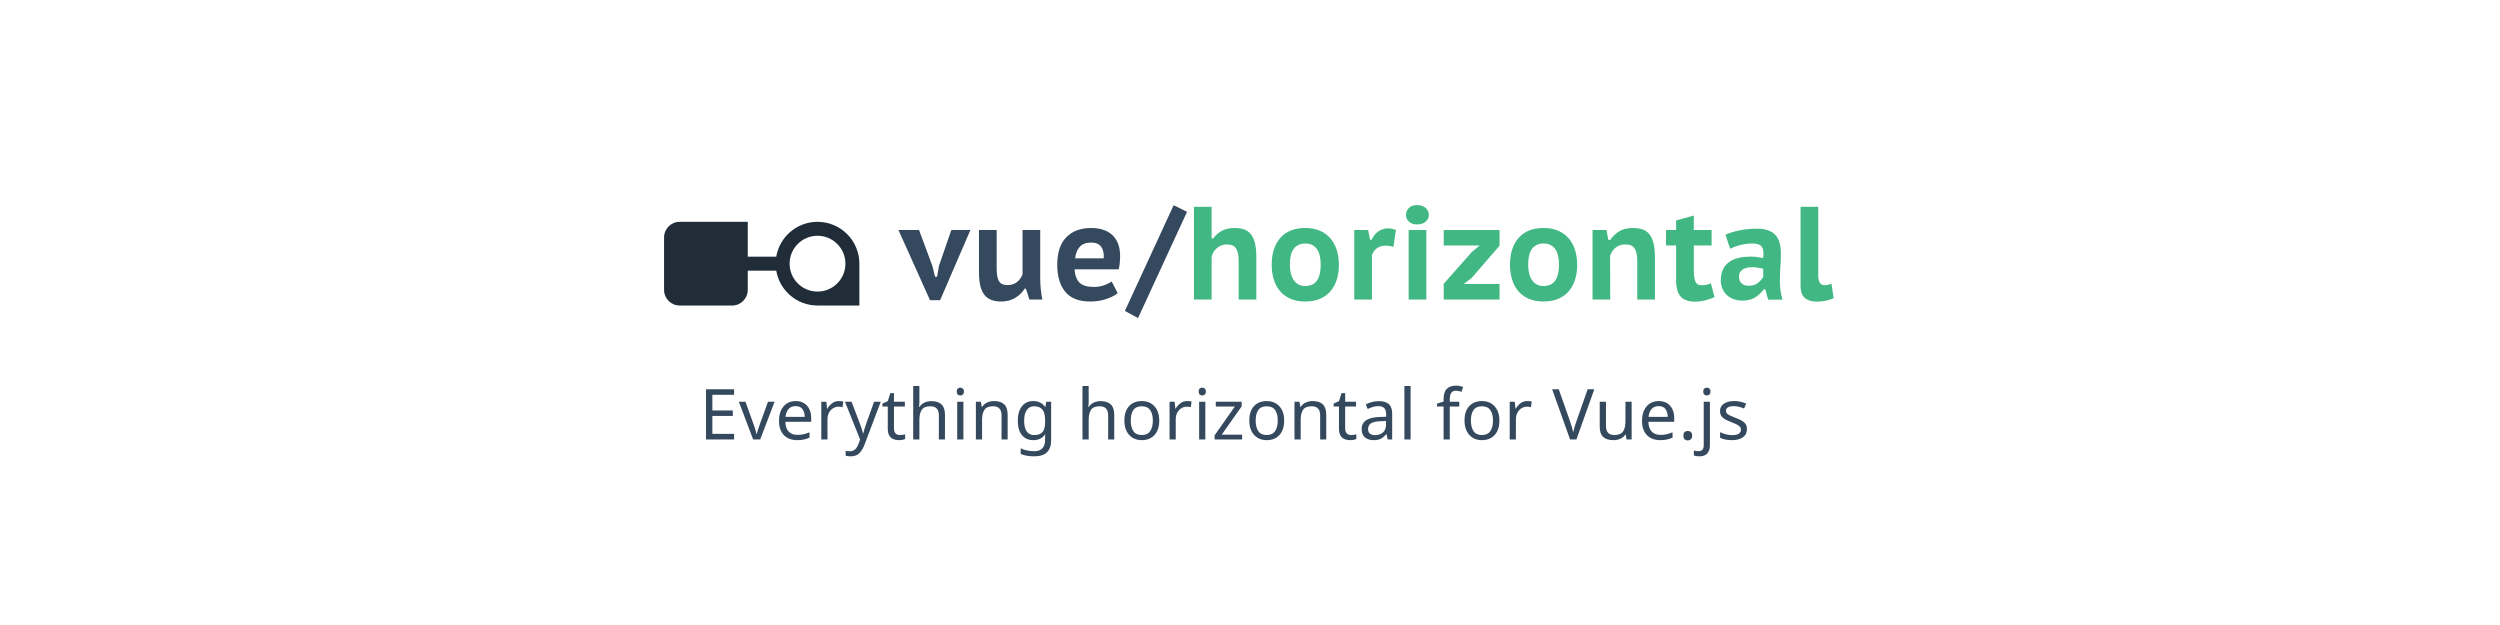
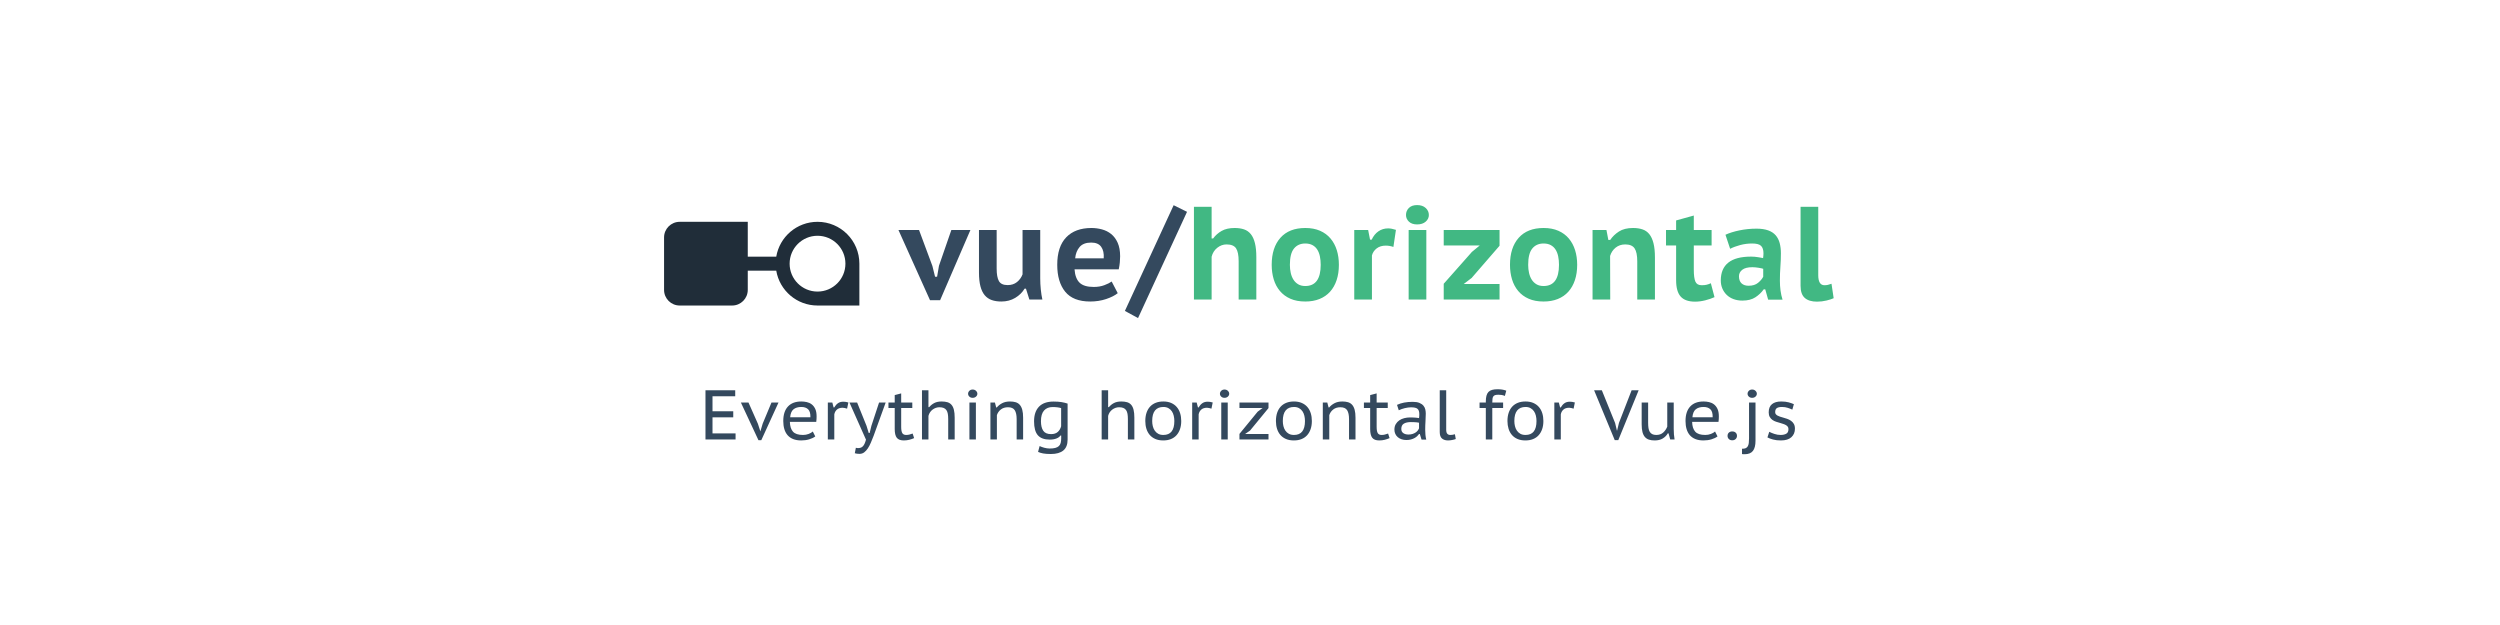
- <svg xmlns="http://www.w3.org/2000/svg" width="1280px" height="320px" viewBox="0 0 1280 320" version="1.1">
-   <g id="preview" stroke="none" stroke-width="1" fill="none" fill-rule="evenodd">
-     <rect fill="#FFFFFF" x="0" y="0" width="1280" height="320" />
-     <g id="Group" transform="translate(340, 85)">
-       <g fill-rule="nonzero" id="logo">
-         <g>
-           <g id="Logo" fill="#202D39">
-             <path d="M42.857,28.571 L42.857,46.429 L57.439,46.429 C59.139,36.294 67.953,28.571 78.571,28.571 C90.406,28.571 100,38.165 100,50 L100,71.429 L78.571,71.429 C67.954,71.429 59.14,63.707 57.439,53.573 L42.857,53.571 L42.857,63.429 C42.857,67.847 39.275,71.429 34.857,71.429 L8,71.429 C3.582,71.429 5.41083001e-16,67.847 0,63.429 L0,36.571 C-5.41083001e-16,32.153 3.582,28.571 8,28.571 L42.857,28.571 L42.857,28.571 Z M78.571,35.714 C70.682,35.714 64.286,42.11 64.286,50 C64.286,57.89 70.682,64.286 78.571,64.286 C86.461,64.286 92.857,57.89 92.857,50 C92.857,42.11 86.461,35.714 78.571,35.714 Z" id="Line" />
-           </g>
-           <g id="vue/horizontal" transform="translate(120, 20)">
-             <path d="M21.339,48.699 L36.858,12.751 L27.094,12.751 L20.757,31.064 L19.787,36.694 L18.752,36.694 L17.394,31.2 L10.54,12.751 L-5.32907052e-14,12.751 L16.166,48.699 L21.339,48.699 Z M52.681,49.377 C55.353,49.377 57.724,48.756 59.794,47.512 C61.863,46.269 63.458,44.697 64.579,42.798 L64.579,42.798 L65.29,42.798 L67.036,48.36 L73.696,48.36 C73.351,46.823 73.082,45.104 72.888,43.205 C72.694,41.306 72.597,39.407 72.597,37.508 L72.597,37.508 L72.597,12.751 L63.544,12.751 L63.544,35.473 C62.941,37.056 61.992,38.367 60.699,39.407 C59.406,40.447 57.811,40.967 55.914,40.967 C53.715,40.967 52.228,40.289 51.452,38.932 C50.676,37.576 50.288,35.428 50.288,32.489 L50.288,32.489 L50.288,12.751 L41.235,12.751 L41.235,34.523 C41.235,37.327 41.483,39.678 41.979,41.577 C42.475,43.477 43.207,45.003 44.177,46.156 C45.147,47.309 46.344,48.134 47.766,48.631 C49.189,49.129 50.827,49.377 52.681,49.377 Z M98.184,49.377 C101.072,49.377 103.777,48.959 106.299,48.123 C108.821,47.286 110.815,46.28 112.28,45.104 L112.28,45.104 L109.176,39.136 C108.314,39.769 107.075,40.39 105.458,41.001 C103.842,41.611 102.02,41.917 99.994,41.917 C96.632,41.917 94.207,41.182 92.72,39.712 C91.232,38.243 90.381,35.97 90.165,32.896 L90.165,32.896 L112.798,32.896 C113.056,31.675 113.239,30.499 113.347,29.369 C113.455,28.238 113.509,27.198 113.509,26.249 C113.509,23.49 113.088,21.173 112.248,19.297 C111.407,17.42 110.297,15.928 108.918,14.82 C107.538,13.712 105.965,12.921 104.197,12.446 C102.43,11.971 100.641,11.734 98.83,11.734 C93.269,11.734 88.958,13.328 85.898,16.516 C82.837,19.703 81.307,24.395 81.307,30.59 C81.307,36.423 82.664,41.012 85.38,44.358 C88.096,47.704 92.364,49.377 98.184,49.377 Z M105.103,27.266 L90.489,27.266 C90.704,24.915 91.459,22.982 92.752,21.467 C94.045,19.952 96.028,19.195 98.701,19.195 C101.072,19.195 102.775,19.918 103.809,21.365 C104.844,22.812 105.275,24.779 105.103,27.266 L105.103,27.266 Z M122.671,57.856 L147.76,3.459 L140.906,0.068 L115.946,54.193 L122.671,57.856 Z" id="vue/" fill="#34495E" />
-             <path d="M160.35,48.36 L160.35,26.452 C160.824,24.553 161.783,23.027 163.227,21.874 C164.672,20.721 166.256,20.144 167.98,20.144 C170.351,20.144 171.978,20.811 172.862,22.145 C173.746,23.479 174.188,25.683 174.188,28.758 L174.188,28.758 L174.188,48.36 L183.241,48.36 L183.241,26.656 C183.241,23.807 183.004,21.422 182.529,19.5 C182.055,17.578 181.355,16.041 180.428,14.888 C179.501,13.735 178.348,12.921 176.968,12.446 C175.589,11.971 173.972,11.734 172.119,11.734 C169.446,11.734 167.236,12.231 165.491,13.226 C163.745,14.221 162.29,15.51 161.126,17.092 L161.126,17.092 L160.35,17.092 L160.35,0.882 L151.297,0.882 L151.297,48.36 L160.35,48.36 Z M208.31,49.377 C211.026,49.377 213.451,48.948 215.585,48.089 C217.719,47.23 219.518,45.986 220.984,44.358 C222.45,42.73 223.571,40.752 224.347,38.423 C225.122,36.095 225.51,33.483 225.51,30.59 C225.51,27.877 225.155,25.378 224.444,23.095 C223.732,20.811 222.665,18.822 221.243,17.126 C219.82,15.43 218.031,14.108 215.876,13.158 C213.72,12.209 211.198,11.734 208.31,11.734 C202.792,11.734 198.546,13.407 195.571,16.753 C192.597,20.099 191.11,24.711 191.11,30.59 C191.11,33.257 191.455,35.733 192.144,38.017 C192.834,40.3 193.89,42.29 195.313,43.985 C196.735,45.681 198.524,47.003 200.68,47.953 C202.835,48.903 205.379,49.377 208.31,49.377 Z M208.31,41.442 C206.887,41.442 205.68,41.148 204.689,40.56 C203.697,39.972 202.889,39.192 202.264,38.22 C201.639,37.248 201.176,36.106 200.874,34.795 C200.572,33.483 200.421,32.082 200.421,30.59 C200.421,26.746 201.122,23.965 202.523,22.247 C203.924,20.529 205.853,19.67 208.31,19.67 C209.733,19.67 210.95,19.941 211.964,20.483 C212.977,21.026 213.796,21.783 214.421,22.756 C215.046,23.728 215.498,24.881 215.779,26.215 C216.059,27.549 216.199,29.007 216.199,30.59 C216.199,37.824 213.569,41.442 208.31,41.442 Z M242.432,48.36 L242.432,25.774 C242.82,24.327 243.629,23.129 244.857,22.179 C246.086,21.23 247.648,20.755 249.545,20.755 C250.839,20.755 252.132,20.981 253.425,21.433 L253.425,21.433 L254.718,12.683 C253.21,12.186 251.873,11.937 250.709,11.937 C248.856,11.937 247.207,12.435 245.762,13.43 C244.318,14.424 243.165,15.849 242.303,17.703 L242.303,17.703 L241.462,17.703 L240.492,12.751 L233.379,12.751 L233.379,48.36 L242.432,48.36 Z M265.562,9.903 C267.416,9.903 268.881,9.428 269.959,8.478 C271.037,7.529 271.576,6.398 271.576,5.087 C271.576,3.685 271.037,2.487 269.959,1.492 C268.881,0.497 267.416,-1.33226763e-13 265.562,-1.33226763e-13 C263.751,-1.33226763e-13 262.35,0.486 261.359,1.458 C260.367,2.43 259.872,3.64 259.872,5.087 C259.872,6.398 260.367,7.529 261.359,8.478 C262.35,9.428 263.751,9.903 265.562,9.903 Z M270.282,48.36 L270.282,12.751 L261.229,12.751 L261.229,48.36 L270.282,48.36 Z M307.767,48.36 L307.767,40.424 L289.403,40.424 L293.67,37.169 L293.606,37.169 L307.767,20.823 L307.767,12.751 L279.186,12.751 L279.186,20.687 L297.615,20.687 L293.412,24.146 L293.476,24.146 L279.186,40.289 L279.186,48.36 L307.767,48.36 Z M330.315,49.377 C333.03,49.377 335.455,48.948 337.589,48.089 C339.723,47.23 341.523,45.986 342.989,44.358 C344.454,42.73 345.575,40.752 346.351,38.423 C347.127,36.095 347.515,33.483 347.515,30.59 C347.515,27.877 347.159,25.378 346.448,23.095 C345.737,20.811 344.67,18.822 343.247,17.126 C341.825,15.43 340.036,14.108 337.88,13.158 C335.725,12.209 333.203,11.734 330.315,11.734 C324.797,11.734 320.55,13.407 317.576,16.753 C314.601,20.099 313.114,24.711 313.114,30.59 C313.114,33.257 313.459,35.733 314.149,38.017 C314.839,40.3 315.895,42.29 317.317,43.985 C318.74,45.681 320.529,47.003 322.684,47.953 C324.84,48.903 327.383,49.377 330.315,49.377 Z M330.315,41.442 C328.892,41.442 327.685,41.148 326.693,40.56 C325.702,39.972 324.894,39.192 324.269,38.22 C323.644,37.248 323.18,36.106 322.878,34.795 C322.577,33.483 322.426,32.082 322.426,30.59 C322.426,26.746 323.126,23.965 324.527,22.247 C325.928,20.529 327.857,19.67 330.315,19.67 C331.737,19.67 332.955,19.941 333.968,20.483 C334.981,21.026 335.8,21.783 336.425,22.756 C337.05,23.728 337.503,24.881 337.783,26.215 C338.063,27.549 338.204,29.007 338.204,30.59 C338.204,37.824 335.574,41.442 330.315,41.442 Z M364.437,48.36 C364.437,44.652 364.426,40.933 364.405,37.203 C364.383,33.472 364.372,29.753 364.372,26.045 C364.89,24.327 365.827,22.914 367.185,21.806 C368.543,20.698 370.192,20.144 372.132,20.144 C374.417,20.144 376.012,20.823 376.917,22.179 C377.822,23.536 378.275,25.751 378.275,28.826 L378.275,28.826 L378.275,48.36 L387.328,48.36 L387.328,26.859 C387.328,23.92 387.08,21.478 386.584,19.534 C386.088,17.59 385.377,16.041 384.45,14.888 C383.523,13.735 382.359,12.921 380.958,12.446 C379.557,11.971 377.952,11.734 376.141,11.734 C373.166,11.734 370.752,12.333 368.899,13.531 C367.045,14.73 365.558,16.165 364.437,17.838 L364.437,17.838 L363.467,17.838 L362.497,12.751 L355.384,12.751 L355.384,48.36 L364.437,48.36 Z M407.871,49.445 C409.552,49.445 411.287,49.219 413.076,48.767 C414.865,48.315 416.449,47.772 417.829,47.139 L417.829,47.139 L415.954,40.017 C415.178,40.379 414.445,40.639 413.755,40.797 C413.065,40.956 412.225,41.035 411.233,41.035 C409.638,41.035 408.571,40.413 408.032,39.17 C407.493,37.926 407.224,35.88 407.224,33.031 L407.224,33.031 L407.224,20.687 L416.342,20.687 L416.342,12.751 L407.224,12.751 L407.224,5.358 L398.171,7.868 L398.171,12.751 L392.998,12.751 L392.998,20.687 L398.171,20.687 L398.171,38.457 C398.171,42.301 398.947,45.093 400.499,46.834 C402.051,48.575 404.508,49.445 407.871,49.445 Z M432.099,48.903 C434.815,48.903 437.035,48.337 438.76,47.207 C440.484,46.077 441.907,44.72 443.028,43.137 L443.028,43.137 L443.804,43.137 L445.291,48.428 L452.662,48.428 C452.188,46.936 451.843,45.376 451.628,43.748 C451.412,42.12 451.304,40.447 451.304,38.729 C451.304,36.197 451.391,33.8 451.563,31.539 C451.736,29.278 451.822,26.995 451.822,24.689 C451.822,22.79 451.617,21.06 451.207,19.5 C450.798,17.94 450.119,16.606 449.171,15.498 C448.222,14.39 446.94,13.543 445.323,12.955 C443.707,12.367 441.713,12.073 439.342,12.073 C436.324,12.073 433.404,12.367 430.58,12.955 C427.756,13.543 425.375,14.289 423.435,15.193 L423.435,15.193 L425.827,22.383 C427.336,21.614 429.071,20.97 431.033,20.45 C432.994,19.93 435.009,19.67 437.079,19.67 C439.32,19.67 440.851,20.077 441.67,20.89 C442.489,21.704 442.898,22.97 442.898,24.689 C442.898,25.367 442.834,26.181 442.704,27.13 C442.23,27.04 441.389,26.893 440.182,26.69 C438.975,26.486 437.768,26.384 436.561,26.384 C431.345,26.384 427.455,27.413 424.89,29.47 C422.325,31.528 421.042,34.569 421.042,38.593 C421.042,40.085 421.312,41.464 421.85,42.73 C422.389,43.997 423.144,45.093 424.114,46.02 C425.084,46.947 426.247,47.659 427.605,48.157 C428.963,48.654 430.461,48.903 432.099,48.903 Z M435.268,41.306 C433.759,41.306 432.563,40.899 431.679,40.085 C430.795,39.271 430.354,38.05 430.354,36.423 C430.354,35.111 430.914,34.015 432.035,33.133 C433.156,32.251 434.88,31.81 437.208,31.81 C437.639,31.81 438.124,31.833 438.663,31.878 C439.202,31.923 439.741,31.991 440.279,32.082 C440.818,32.172 441.314,32.263 441.767,32.353 C442.219,32.443 442.553,32.534 442.769,32.624 L442.769,32.624 L442.769,36.694 C442.208,37.779 441.325,38.819 440.118,39.814 C438.911,40.809 437.294,41.306 435.268,41.306 Z M470.296,49.445 C471.977,49.445 473.604,49.253 475.178,48.869 C476.751,48.484 477.969,48.089 478.831,47.682 L478.831,47.682 L477.732,40.289 C476.999,40.56 476.363,40.752 475.824,40.865 C475.285,40.978 474.714,41.035 474.111,41.035 C471.998,41.035 470.942,39.317 470.942,35.88 L470.942,35.88 L470.942,0.882 L461.889,0.882 L461.889,41.306 C461.889,44.2 462.611,46.28 464.056,47.546 C465.5,48.812 467.58,49.445 470.296,49.445 Z" id="horizontal" fill="#41B883" />
-           </g>
-         </g>
+ <svg xmlns="http://www.w3.org/2000/svg" width="1280" height="320" viewBox="0 0 1280 320">
+   <g fill="none" fill-rule="evenodd">
+     <rect width="1280" height="320" fill="#FFF" />
+     <g transform="translate(340 85)">
+       <path fill="#202D39" d="M42.857,28.571 L42.857,46.429 L57.439,46.429 C59.139,36.294 67.953,28.571 78.571,28.571 C90.406,28.571 100,38.165 100,50 L100,71.429 L78.571,71.429 C67.954,71.429 59.14,63.707 57.439,53.573 L42.857,53.571 L42.857,63.429 C42.857,67.847 39.275,71.429 34.857,71.429 L8,71.429 C3.582,71.429 5.41083001e-16,67.847 0,63.429 L0,36.571 C-5.41083001e-16,32.153 3.582,28.571 8,28.571 L42.857,28.571 L42.857,28.571 Z M78.571,35.714 C70.682,35.714 64.286,42.11 64.286,50 C64.286,57.89 70.682,64.286 78.571,64.286 C86.461,64.286 92.857,57.89 92.857,50 C92.857,42.11 86.461,35.714 78.571,35.714 Z" />
+       <g transform="translate(120 20)">
+         <path fill="#34495E" d="M21.339,48.699 L36.858,12.751 L27.094,12.751 L20.757,31.064 L19.787,36.694 L18.752,36.694 L17.394,31.2 L10.54,12.751 L-5.32907052e-14,12.751 L16.166,48.699 L21.339,48.699 Z M52.681,49.377 C55.353,49.377 57.724,48.756 59.794,47.512 C61.863,46.269 63.458,44.697 64.579,42.798 L64.579,42.798 L65.29,42.798 L67.036,48.36 L73.696,48.36 C73.351,46.823 73.082,45.104 72.888,43.205 C72.694,41.306 72.597,39.407 72.597,37.508 L72.597,37.508 L72.597,12.751 L63.544,12.751 L63.544,35.473 C62.941,37.056 61.992,38.367 60.699,39.407 C59.406,40.447 57.811,40.967 55.914,40.967 C53.715,40.967 52.228,40.289 51.452,38.932 C50.676,37.576 50.288,35.428 50.288,32.489 L50.288,32.489 L50.288,12.751 L41.235,12.751 L41.235,34.523 C41.235,37.327 41.483,39.678 41.979,41.577 C42.475,43.477 43.207,45.003 44.177,46.156 C45.147,47.309 46.344,48.134 47.766,48.631 C49.189,49.129 50.827,49.377 52.681,49.377 Z M98.184,49.377 C101.072,49.377 103.777,48.959 106.299,48.123 C108.821,47.286 110.815,46.28 112.28,45.104 L112.28,45.104 L109.176,39.136 C108.314,39.769 107.075,40.39 105.458,41.001 C103.842,41.611 102.02,41.917 99.994,41.917 C96.632,41.917 94.207,41.182 92.72,39.712 C91.232,38.243 90.381,35.97 90.165,32.896 L90.165,32.896 L112.798,32.896 C113.056,31.675 113.239,30.499 113.347,29.369 C113.455,28.238 113.509,27.198 113.509,26.249 C113.509,23.49 113.088,21.173 112.248,19.297 C111.407,17.42 110.297,15.928 108.918,14.82 C107.538,13.712 105.965,12.921 104.197,12.446 C102.43,11.971 100.641,11.734 98.83,11.734 C93.269,11.734 88.958,13.328 85.898,16.516 C82.837,19.703 81.307,24.395 81.307,30.59 C81.307,36.423 82.664,41.012 85.38,44.358 C88.096,47.704 92.364,49.377 98.184,49.377 Z M105.103,27.266 L90.489,27.266 C90.704,24.915 91.459,22.982 92.752,21.467 C94.045,19.952 96.028,19.195 98.701,19.195 C101.072,19.195 102.775,19.918 103.809,21.365 C104.844,22.812 105.275,24.779 105.103,27.266 L105.103,27.266 Z M122.671,57.856 L147.76,3.459 L140.906,0.068 L115.946,54.193 L122.671,57.856 Z" />
+         <path fill="#41B883" d="M160.35,48.36 L160.35,26.452 C160.824,24.553 161.783,23.027 163.227,21.874 C164.672,20.721 166.256,20.144 167.98,20.144 C170.351,20.144 171.978,20.811 172.862,22.145 C173.746,23.479 174.188,25.683 174.188,28.758 L174.188,28.758 L174.188,48.36 L183.241,48.36 L183.241,26.656 C183.241,23.807 183.004,21.422 182.529,19.5 C182.055,17.578 181.355,16.041 180.428,14.888 C179.501,13.735 178.348,12.921 176.968,12.446 C175.589,11.971 173.972,11.734 172.119,11.734 C169.446,11.734 167.236,12.231 165.491,13.226 C163.745,14.221 162.29,15.51 161.126,17.092 L161.126,17.092 L160.35,17.092 L160.35,0.882 L151.297,0.882 L151.297,48.36 L160.35,48.36 Z M208.31,49.377 C211.026,49.377 213.451,48.948 215.585,48.089 C217.719,47.23 219.518,45.986 220.984,44.358 C222.45,42.73 223.571,40.752 224.347,38.423 C225.122,36.095 225.51,33.483 225.51,30.59 C225.51,27.877 225.155,25.378 224.444,23.095 C223.732,20.811 222.665,18.822 221.243,17.126 C219.82,15.43 218.031,14.108 215.876,13.158 C213.72,12.209 211.198,11.734 208.31,11.734 C202.792,11.734 198.546,13.407 195.571,16.753 C192.597,20.099 191.11,24.711 191.11,30.59 C191.11,33.257 191.455,35.733 192.144,38.017 C192.834,40.3 193.89,42.29 195.313,43.985 C196.735,45.681 198.524,47.003 200.68,47.953 C202.835,48.903 205.379,49.377 208.31,49.377 Z M208.31,41.442 C206.887,41.442 205.68,41.148 204.689,40.56 C203.697,39.972 202.889,39.192 202.264,38.22 C201.639,37.248 201.176,36.106 200.874,34.795 C200.572,33.483 200.421,32.082 200.421,30.59 C200.421,26.746 201.122,23.965 202.523,22.247 C203.924,20.529 205.853,19.67 208.31,19.67 C209.733,19.67 210.95,19.941 211.964,20.483 C212.977,21.026 213.796,21.783 214.421,22.756 C215.046,23.728 215.498,24.881 215.779,26.215 C216.059,27.549 216.199,29.007 216.199,30.59 C216.199,37.824 213.569,41.442 208.31,41.442 Z M242.432,48.36 L242.432,25.774 C242.82,24.327 243.629,23.129 244.857,22.179 C246.086,21.23 247.648,20.755 249.545,20.755 C250.839,20.755 252.132,20.981 253.425,21.433 L253.425,21.433 L254.718,12.683 C253.21,12.186 251.873,11.937 250.709,11.937 C248.856,11.937 247.207,12.435 245.762,13.43 C244.318,14.424 243.165,15.849 242.303,17.703 L242.303,17.703 L241.462,17.703 L240.492,12.751 L233.379,12.751 L233.379,48.36 L242.432,48.36 Z M265.562,9.903 C267.416,9.903 268.881,9.428 269.959,8.478 C271.037,7.529 271.576,6.398 271.576,5.087 C271.576,3.685 271.037,2.487 269.959,1.492 C268.881,0.497 267.416,-1.33226763e-13 265.562,-1.33226763e-13 C263.751,-1.33226763e-13 262.35,0.486 261.359,1.458 C260.367,2.43 259.872,3.64 259.872,5.087 C259.872,6.398 260.367,7.529 261.359,8.478 C262.35,9.428 263.751,9.903 265.562,9.903 Z M270.282,48.36 L270.282,12.751 L261.229,12.751 L261.229,48.36 L270.282,48.36 Z M307.767,48.36 L307.767,40.424 L289.403,40.424 L293.67,37.169 L293.606,37.169 L307.767,20.823 L307.767,12.751 L279.186,12.751 L279.186,20.687 L297.615,20.687 L293.412,24.146 L293.476,24.146 L279.186,40.289 L279.186,48.36 L307.767,48.36 Z M330.315,49.377 C333.03,49.377 335.455,48.948 337.589,48.089 C339.723,47.23 341.523,45.986 342.989,44.358 C344.454,42.73 345.575,40.752 346.351,38.423 C347.127,36.095 347.515,33.483 347.515,30.59 C347.515,27.877 347.159,25.378 346.448,23.095 C345.737,20.811 344.67,18.822 343.247,17.126 C341.825,15.43 340.036,14.108 337.88,13.158 C335.725,12.209 333.203,11.734 330.315,11.734 C324.797,11.734 320.55,13.407 317.576,16.753 C314.601,20.099 313.114,24.711 313.114,30.59 C313.114,33.257 313.459,35.733 314.149,38.017 C314.839,40.3 315.895,42.29 317.317,43.985 C318.74,45.681 320.529,47.003 322.684,47.953 C324.84,48.903 327.383,49.377 330.315,49.377 Z M330.315,41.442 C328.892,41.442 327.685,41.148 326.693,40.56 C325.702,39.972 324.894,39.192 324.269,38.22 C323.644,37.248 323.18,36.106 322.878,34.795 C322.577,33.483 322.426,32.082 322.426,30.59 C322.426,26.746 323.126,23.965 324.527,22.247 C325.928,20.529 327.857,19.67 330.315,19.67 C331.737,19.67 332.955,19.941 333.968,20.483 C334.981,21.026 335.8,21.783 336.425,22.756 C337.05,23.728 337.503,24.881 337.783,26.215 C338.063,27.549 338.204,29.007 338.204,30.59 C338.204,37.824 335.574,41.442 330.315,41.442 Z M364.437,48.36 C364.437,44.652 364.426,40.933 364.405,37.203 C364.383,33.472 364.372,29.753 364.372,26.045 C364.89,24.327 365.827,22.914 367.185,21.806 C368.543,20.698 370.192,20.144 372.132,20.144 C374.417,20.144 376.012,20.823 376.917,22.179 C377.822,23.536 378.275,25.751 378.275,28.826 L378.275,28.826 L378.275,48.36 L387.328,48.36 L387.328,26.859 C387.328,23.92 387.08,21.478 386.584,19.534 C386.088,17.59 385.377,16.041 384.45,14.888 C383.523,13.735 382.359,12.921 380.958,12.446 C379.557,11.971 377.952,11.734 376.141,11.734 C373.166,11.734 370.752,12.333 368.899,13.531 C367.045,14.73 365.558,16.165 364.437,17.838 L364.437,17.838 L363.467,17.838 L362.497,12.751 L355.384,12.751 L355.384,48.36 L364.437,48.36 Z M407.871,49.445 C409.552,49.445 411.287,49.219 413.076,48.767 C414.865,48.315 416.449,47.772 417.829,47.139 L417.829,47.139 L415.954,40.017 C415.178,40.379 414.445,40.639 413.755,40.797 C413.065,40.956 412.225,41.035 411.233,41.035 C409.638,41.035 408.571,40.413 408.032,39.17 C407.493,37.926 407.224,35.88 407.224,33.031 L407.224,33.031 L407.224,20.687 L416.342,20.687 L416.342,12.751 L407.224,12.751 L407.224,5.358 L398.171,7.868 L398.171,12.751 L392.998,12.751 L392.998,20.687 L398.171,20.687 L398.171,38.457 C398.171,42.301 398.947,45.093 400.499,46.834 C402.051,48.575 404.508,49.445 407.871,49.445 Z M432.099,48.903 C434.815,48.903 437.035,48.337 438.76,47.207 C440.484,46.077 441.907,44.72 443.028,43.137 L443.028,43.137 L443.804,43.137 L445.291,48.428 L452.662,48.428 C452.188,46.936 451.843,45.376 451.628,43.748 C451.412,42.12 451.304,40.447 451.304,38.729 C451.304,36.197 451.391,33.8 451.563,31.539 C451.736,29.278 451.822,26.995 451.822,24.689 C451.822,22.79 451.617,21.06 451.207,19.5 C450.798,17.94 450.119,16.606 449.171,15.498 C448.222,14.39 446.94,13.543 445.323,12.955 C443.707,12.367 441.713,12.073 439.342,12.073 C436.324,12.073 433.404,12.367 430.58,12.955 C427.756,13.543 425.375,14.289 423.435,15.193 L423.435,15.193 L425.827,22.383 C427.336,21.614 429.071,20.97 431.033,20.45 C432.994,19.93 435.009,19.67 437.079,19.67 C439.32,19.67 440.851,20.077 441.67,20.89 C442.489,21.704 442.898,22.97 442.898,24.689 C442.898,25.367 442.834,26.181 442.704,27.13 C442.23,27.04 441.389,26.893 440.182,26.69 C438.975,26.486 437.768,26.384 436.561,26.384 C431.345,26.384 427.455,27.413 424.89,29.47 C422.325,31.528 421.042,34.569 421.042,38.593 C421.042,40.085 421.312,41.464 421.85,42.73 C422.389,43.997 423.144,45.093 424.114,46.02 C425.084,46.947 426.247,47.659 427.605,48.157 C428.963,48.654 430.461,48.903 432.099,48.903 Z M435.268,41.306 C433.759,41.306 432.563,40.899 431.679,40.085 C430.795,39.271 430.354,38.05 430.354,36.423 C430.354,35.111 430.914,34.015 432.035,33.133 C433.156,32.251 434.88,31.81 437.208,31.81 C437.639,31.81 438.124,31.833 438.663,31.878 C439.202,31.923 439.741,31.991 440.279,32.082 C440.818,32.172 441.314,32.263 441.767,32.353 C442.219,32.443 442.553,32.534 442.769,32.624 L442.769,32.624 L442.769,36.694 C442.208,37.779 441.325,38.819 440.118,39.814 C438.911,40.809 437.294,41.306 435.268,41.306 Z M470.296,49.445 C471.977,49.445 473.604,49.253 475.178,48.869 C476.751,48.484 477.969,48.089 478.831,47.682 L478.831,47.682 L477.732,40.289 C476.999,40.56 476.363,40.752 475.824,40.865 C475.285,40.978 474.714,41.035 474.111,41.035 C471.998,41.035 470.942,39.317 470.942,35.88 L470.942,35.88 L470.942,0.882 L461.889,0.882 L461.889,41.306 C461.889,44.2 462.611,46.28 464.056,47.546 C465.5,48.812 467.58,49.445 470.296,49.445 Z" />
      </g>
-       <text id="Everything-horizonta" font-family="PTSans-Caption, PT Sans Caption" font-size="36" font-weight="normal" letter-spacing="0.277" fill="#34495E">
-         <tspan x="18" y="140">Everything horizontal for Vue.js</tspan>
-       </text>
+       <path fill="#34495E" d="M36.612,140 L36.612,136.904 L24.804,136.904 L24.804,128.66 L35.424,128.66 L35.424,125.564 L24.804,125.564 L24.804,117.896 L36.432,117.896 L36.432,114.8 L21.204,114.8 L21.204,140 L36.612,140 Z M49.777,140.396 L58.597,121.1 L54.997,121.1 L50.497,131.9 L49.309,135.86 L48.049,131.972 L43.225,121.1 L39.337,121.1 L48.337,140.396 L49.777,140.396 Z M70.214,140.504 C71.678,140.504 73.034,140.318 74.282,139.946 C75.53,139.574 76.574,139.076 77.414,138.452 L77.414,138.452 L76.154,135.932 C75.65,136.412 74.942,136.826 74.03,137.174 C73.118,137.522 72.158,137.696 71.15,137.696 C68.726,137.696 67.01,137.132 66.002,136.004 C64.994,134.876 64.466,133.208 64.418,131 L64.418,131 L77.918,131 C77.99,130.52 78.038,130.028 78.062,129.524 C78.086,129.02 78.098,128.576 78.098,128.192 C78.098,126.608 77.864,125.324 77.396,124.34 C76.928,123.356 76.322,122.582 75.578,122.018 C74.834,121.454 73.994,121.07 73.058,120.866 C72.122,120.662 71.186,120.56 70.25,120.56 C67.298,120.56 65.024,121.418 63.428,123.134 C61.832,124.85 61.034,127.328 61.034,130.568 C61.034,132.08 61.214,133.448 61.574,134.672 C61.934,135.896 62.486,136.94 63.23,137.804 C63.974,138.668 64.928,139.334 66.092,139.802 C67.256,140.27 68.63,140.504 70.214,140.504 Z M74.93,128.624 L64.562,128.624 C64.73,126.704 65.306,125.348 66.29,124.556 C67.274,123.764 68.606,123.368 70.286,123.368 C71.774,123.368 72.932,123.764 73.76,124.556 C74.588,125.348 74.978,126.704 74.93,128.624 L74.93,128.624 Z M87.159,140 L87.159,127.184 C87.327,126.2 87.765,125.384 88.473,124.736 C89.181,124.088 90.171,123.764 91.443,123.764 C91.779,123.764 92.139,123.812 92.523,123.908 C92.907,124.004 93.303,124.112 93.711,124.232 L93.711,124.232 L94.359,121.064 C93.903,120.92 93.447,120.818 92.991,120.758 C92.535,120.698 92.139,120.668 91.803,120.668 C90.699,120.668 89.781,120.926 89.049,121.442 C88.317,121.958 87.675,122.684 87.123,123.62 L87.123,123.62 L86.799,123.62 L86.151,121.1 L83.847,121.1 L83.847,140 L87.159,140 Z M100.108,147.38 C100.996,147.38 101.782,147.122 102.466,146.606 C103.15,146.09 103.774,145.406 104.338,144.554 C104.902,143.702 105.418,142.724 105.886,141.62 C106.354,140.516 106.816,139.376 107.272,138.2 L107.272,138.2 L113.464,121.1 L110.08,121.1 L106.156,133.016 L105.256,136.688 L104.788,136.688 L103.672,133.052 L98.848,121.1 L94.924,121.1 L103.384,140.108 C103.144,140.996 102.886,141.722 102.61,142.286 C102.334,142.85 102.028,143.288 101.692,143.6 C101.356,143.912 100.99,144.128 100.594,144.248 C100.198,144.368 99.76,144.428 99.28,144.428 C98.92,144.428 98.56,144.368 98.2,144.248 L98.2,144.248 L97.66,147.056 C98.332,147.272 99.148,147.38 100.108,147.38 Z M122.741,140.504 C123.749,140.504 124.691,140.39 125.567,140.162 C126.443,139.934 127.265,139.652 128.033,139.316 L128.033,139.316 L127.277,136.976 C126.653,137.192 126.095,137.366 125.603,137.498 C125.111,137.63 124.565,137.696 123.965,137.696 C123.029,137.696 122.369,137.384 121.985,136.76 C121.601,136.136 121.409,135.068 121.409,133.556 L121.409,133.556 L121.409,123.908 L127.097,123.908 L127.097,121.1 L121.409,121.1 L121.409,116.42 L118.097,117.284 L118.097,121.1 L114.893,121.1 L114.893,123.908 L118.097,123.908 L118.097,134.672 C118.097,136.736 118.451,138.224 119.159,139.136 C119.867,140.048 121.061,140.504 122.741,140.504 Z M135.366,140 L135.366,127.94 C135.534,127.268 135.798,126.662 136.158,126.122 C136.518,125.582 136.95,125.12 137.454,124.736 C137.958,124.352 138.51,124.052 139.11,123.836 C139.71,123.62 140.322,123.512 140.946,123.512 C141.834,123.512 142.572,123.632 143.16,123.872 C143.748,124.112 144.216,124.484 144.564,124.988 C144.912,125.492 145.152,126.122 145.284,126.878 C145.416,127.634 145.482,128.528 145.482,129.56 L145.482,129.56 L145.482,140 L148.794,140 L148.794,128.84 C148.794,127.232 148.662,125.894 148.398,124.826 C148.134,123.758 147.726,122.906 147.174,122.27 C146.622,121.634 145.926,121.19 145.086,120.938 C144.246,120.686 143.25,120.56 142.098,120.56 C140.61,120.56 139.362,120.824 138.354,121.352 C137.346,121.88 136.482,122.576 135.762,123.44 L135.762,123.44 L135.366,123.44 L135.366,114.8 L132.054,114.8 L132.054,140 L135.366,140 Z M157.998,118.688 C158.694,118.688 159.27,118.478 159.726,118.058 C160.182,117.638 160.41,117.152 160.41,116.6 C160.41,116.048 160.182,115.55 159.726,115.106 C159.27,114.662 158.694,114.44 157.998,114.44 C157.302,114.44 156.738,114.662 156.306,115.106 C155.874,115.55 155.658,116.048 155.658,116.6 C155.658,117.152 155.874,117.638 156.306,118.058 C156.738,118.478 157.302,118.688 157.998,118.688 Z M159.654,140 L159.654,121.1 L156.342,121.1 L156.342,140 L159.654,140 Z M170.407,140 L170.407,127.544 C170.791,126.368 171.469,125.402 172.441,124.646 C173.413,123.89 174.631,123.512 176.095,123.512 C177.751,123.512 178.903,124.016 179.551,125.024 C180.199,126.032 180.523,127.544 180.523,129.56 L180.523,129.56 L180.523,140 L183.835,140 L183.835,128.876 C183.835,127.244 183.691,125.894 183.403,124.826 C183.115,123.758 182.689,122.906 182.125,122.27 C181.561,121.634 180.859,121.19 180.019,120.938 C179.179,120.686 178.207,120.56 177.103,120.56 C175.543,120.56 174.205,120.854 173.089,121.442 C171.973,122.03 171.067,122.756 170.371,123.62 L170.371,123.62 L170.047,123.62 L169.399,121.1 L167.095,121.1 L167.095,140 L170.407,140 Z M198.044,147.452 C200.852,147.452 202.982,146.846 204.434,145.634 C205.886,144.422 206.612,142.58 206.612,140.108 L206.612,140.108 L206.612,121.64 C205.7,121.328 204.674,121.076 203.534,120.884 C202.394,120.692 201.032,120.596 199.448,120.596 C196.136,120.596 193.64,121.472 191.96,123.224 C190.28,124.976 189.44,127.472 189.44,130.712 C189.44,134 190.088,136.382 191.384,137.858 C192.68,139.334 194.696,140.072 197.432,140.072 C198.8,140.072 199.964,139.88 200.924,139.496 C201.884,139.112 202.556,138.608 202.94,137.984 L202.94,137.984 L203.336,137.984 L203.336,139.316 C203.336,140.252 203.252,141.056 203.084,141.728 C202.916,142.4 202.604,142.952 202.148,143.384 C201.692,143.816 201.08,144.134 200.312,144.338 C199.544,144.542 198.572,144.644 197.396,144.644 C196.964,144.644 196.514,144.608 196.046,144.536 C195.578,144.464 195.116,144.368 194.66,144.248 C194.204,144.128 193.772,143.99 193.364,143.834 C192.956,143.678 192.596,143.528 192.284,143.384 L192.284,143.384 L191.492,146.372 C192.212,146.708 193.076,146.972 194.084,147.164 C195.092,147.356 196.412,147.452 198.044,147.452 Z M198.152,137.264 C196.256,137.264 194.918,136.688 194.138,135.536 C193.358,134.384 192.968,132.752 192.968,130.64 C192.968,128.192 193.496,126.374 194.552,125.186 C195.608,123.998 197.072,123.404 198.944,123.404 C199.856,123.404 200.672,123.452 201.392,123.548 C202.112,123.644 202.748,123.776 203.3,123.944 L203.3,123.944 L203.3,133.232 C202.988,134.432 202.418,135.404 201.59,136.148 C200.762,136.892 199.616,137.264 198.152,137.264 Z M227.362,140 L227.362,127.94 C227.53,127.268 227.794,126.662 228.154,126.122 C228.514,125.582 228.946,125.12 229.45,124.736 C229.954,124.352 230.506,124.052 231.106,123.836 C231.706,123.62 232.318,123.512 232.942,123.512 C233.83,123.512 234.568,123.632 235.156,123.872 C235.744,124.112 236.212,124.484 236.56,124.988 C236.908,125.492 237.148,126.122 237.28,126.878 C237.412,127.634 237.478,128.528 237.478,129.56 L237.478,129.56 L237.478,140 L240.79,140 L240.79,128.84 C240.79,127.232 240.658,125.894 240.394,124.826 C240.13,123.758 239.722,122.906 239.17,122.27 C238.618,121.634 237.922,121.19 237.082,120.938 C236.242,120.686 235.246,120.56 234.094,120.56 C232.606,120.56 231.358,120.824 230.35,121.352 C229.342,121.88 228.478,122.576 227.758,123.44 L227.758,123.44 L227.362,123.44 L227.362,114.8 L224.05,114.8 L224.05,140 L227.362,140 Z M255.611,140.504 C257.051,140.504 258.341,140.276 259.481,139.82 C260.621,139.364 261.581,138.704 262.361,137.84 C263.141,136.976 263.741,135.932 264.161,134.708 C264.581,133.484 264.791,132.104 264.791,130.568 C264.791,129.128 264.605,127.802 264.233,126.59 C263.861,125.378 263.291,124.322 262.523,123.422 C261.755,122.522 260.795,121.82 259.643,121.316 C258.491,120.812 257.147,120.56 255.611,120.56 C254.147,120.56 252.845,120.788 251.705,121.244 C250.565,121.7 249.599,122.36 248.807,123.224 C248.015,124.088 247.415,125.138 247.007,126.374 C246.599,127.61 246.395,129.008 246.395,130.568 C246.395,131.984 246.581,133.298 246.953,134.51 C247.325,135.722 247.889,136.772 248.645,137.66 C249.401,138.548 250.355,139.244 251.507,139.748 C252.659,140.252 254.027,140.504 255.611,140.504 Z M255.647,137.696 C254.591,137.696 253.703,137.492 252.983,137.084 C252.263,136.676 251.675,136.136 251.219,135.464 C250.763,134.792 250.433,134.03 250.229,133.178 C250.025,132.326 249.923,131.456 249.923,130.568 C249.923,128.144 250.409,126.338 251.381,125.15 C252.353,123.962 253.775,123.368 255.647,123.368 C256.655,123.368 257.519,123.572 258.239,123.98 C258.959,124.388 259.541,124.922 259.985,125.582 C260.429,126.242 260.753,127.004 260.957,127.868 C261.161,128.732 261.263,129.632 261.263,130.568 C261.263,135.32 259.391,137.696 255.647,137.696 Z M273.708,140 L273.708,127.184 C273.876,126.2 274.314,125.384 275.022,124.736 C275.73,124.088 276.72,123.764 277.992,123.764 C278.328,123.764 278.688,123.812 279.072,123.908 C279.456,124.004 279.852,124.112 280.26,124.232 L280.26,124.232 L280.908,121.064 C280.452,120.92 279.996,120.818 279.54,120.758 C279.084,120.698 278.688,120.668 278.352,120.668 C277.248,120.668 276.33,120.926 275.598,121.442 C274.866,121.958 274.224,122.684 273.672,123.62 L273.672,123.62 L273.348,123.62 L272.7,121.1 L270.396,121.1 L270.396,140 L273.708,140 Z M286.945,118.688 C287.641,118.688 288.217,118.478 288.673,118.058 C289.129,117.638 289.357,117.152 289.357,116.6 C289.357,116.048 289.129,115.55 288.673,115.106 C288.217,114.662 287.641,114.44 286.945,114.44 C286.249,114.44 285.685,114.662 285.253,115.106 C284.821,115.55 284.605,116.048 284.605,116.6 C284.605,117.152 284.821,117.638 285.253,118.058 C285.685,118.478 286.249,118.688 286.945,118.688 Z M288.601,140 L288.601,121.1 L285.289,121.1 L285.289,140 L288.601,140 Z M309.47,140 L309.47,137.192 L297.518,137.192 L300.038,135.428 L309.47,123.944 L309.47,121.1 L294.602,121.1 L294.602,123.908 L306.446,123.908 L303.926,125.78 L294.602,137.156 L294.602,140 L309.47,140 Z M322.491,140.504 C323.931,140.504 325.221,140.276 326.361,139.82 C327.501,139.364 328.461,138.704 329.241,137.84 C330.021,136.976 330.621,135.932 331.041,134.708 C331.461,133.484 331.671,132.104 331.671,130.568 C331.671,129.128 331.485,127.802 331.113,126.59 C330.741,125.378 330.171,124.322 329.403,123.422 C328.635,122.522 327.675,121.82 326.523,121.316 C325.371,120.812 324.027,120.56 322.491,120.56 C321.027,120.56 319.725,120.788 318.585,121.244 C317.445,121.7 316.479,122.36 315.687,123.224 C314.895,124.088 314.295,125.138 313.887,126.374 C313.479,127.61 313.275,129.008 313.275,130.568 C313.275,131.984 313.461,133.298 313.833,134.51 C314.205,135.722 314.769,136.772 315.525,137.66 C316.281,138.548 317.235,139.244 318.387,139.748 C319.539,140.252 320.907,140.504 322.491,140.504 Z M322.527,137.696 C321.471,137.696 320.583,137.492 319.863,137.084 C319.143,136.676 318.555,136.136 318.099,135.464 C317.643,134.792 317.313,134.03 317.109,133.178 C316.905,132.326 316.803,131.456 316.803,130.568 C316.803,128.144 317.289,126.338 318.261,125.15 C319.233,123.962 320.655,123.368 322.527,123.368 C323.535,123.368 324.399,123.572 325.119,123.98 C325.839,124.388 326.421,124.922 326.865,125.582 C327.309,126.242 327.633,127.004 327.837,127.868 C328.041,128.732 328.143,129.632 328.143,130.568 C328.143,135.32 326.271,137.696 322.527,137.696 Z M340.588,140 L340.588,127.544 C340.972,126.368 341.65,125.402 342.622,124.646 C343.594,123.89 344.812,123.512 346.276,123.512 C347.932,123.512 349.084,124.016 349.732,125.024 C350.38,126.032 350.704,127.544 350.704,129.56 L350.704,129.56 L350.704,140 L354.016,140 L354.016,128.876 C354.016,127.244 353.872,125.894 353.584,124.826 C353.296,123.758 352.87,122.906 352.306,122.27 C351.742,121.634 351.04,121.19 350.2,120.938 C349.36,120.686 348.388,120.56 347.284,120.56 C345.724,120.56 344.386,120.854 343.27,121.442 C342.154,122.03 341.248,122.756 340.552,123.62 L340.552,123.62 L340.228,123.62 L339.58,121.1 L337.276,121.1 L337.276,140 L340.588,140 Z M366.173,140.504 C367.181,140.504 368.123,140.39 368.999,140.162 C369.875,139.934 370.697,139.652 371.465,139.316 L371.465,139.316 L370.709,136.976 C370.085,137.192 369.527,137.366 369.035,137.498 C368.543,137.63 367.997,137.696 367.397,137.696 C366.461,137.696 365.801,137.384 365.417,136.76 C365.033,136.136 364.841,135.068 364.841,133.556 L364.841,133.556 L364.841,123.908 L370.529,123.908 L370.529,121.1 L364.841,121.1 L364.841,116.42 L361.529,117.284 L361.529,121.1 L358.325,121.1 L358.325,123.908 L361.529,123.908 L361.529,134.672 C361.529,136.736 361.883,138.224 362.591,139.136 C363.299,140.048 364.493,140.504 366.173,140.504 Z M380.058,140.288 C380.946,140.288 381.732,140.192 382.416,140 C383.1,139.808 383.706,139.568 384.234,139.28 C384.762,138.992 385.218,138.662 385.602,138.29 C385.986,137.918 386.31,137.552 386.574,137.192 L386.574,137.192 L386.934,137.192 L387.834,140.072 L390.246,140.072 C390.054,139.352 389.916,138.566 389.832,137.714 C389.748,136.862 389.706,135.98 389.706,135.068 C389.706,133.508 389.754,132.062 389.85,130.73 C389.946,129.398 389.994,128.072 389.994,126.752 C389.994,126.056 389.916,125.354 389.76,124.646 C389.604,123.938 389.286,123.296 388.806,122.72 C388.326,122.144 387.648,121.67 386.772,121.298 C385.896,120.926 384.738,120.74 383.298,120.74 C380.106,120.74 377.43,121.256 375.27,122.288 L375.27,122.288 L376.17,125.06 C376.602,124.844 377.088,124.64 377.628,124.448 C378.168,124.256 378.714,124.094 379.266,123.962 C379.818,123.83 380.37,123.728 380.922,123.656 C381.474,123.584 381.978,123.548 382.434,123.548 C383.226,123.548 383.898,123.608 384.45,123.728 C385.002,123.848 385.44,124.046 385.764,124.322 C386.088,124.598 386.322,124.964 386.466,125.42 C386.61,125.876 386.682,126.44 386.682,127.112 C386.682,127.52 386.67,127.856 386.646,128.12 C386.622,128.384 386.586,128.696 386.538,129.056 C386.346,129.032 386.13,129.002 385.89,128.966 C385.65,128.93 385.356,128.894 385.008,128.858 C384.66,128.822 384.228,128.792 383.712,128.768 C383.196,128.744 382.566,128.732 381.822,128.732 C380.886,128.732 379.944,128.852 378.996,129.092 C378.048,129.332 377.202,129.704 376.458,130.208 C375.714,130.712 375.108,131.36 374.64,132.152 C374.172,132.944 373.938,133.88 373.938,134.96 C373.938,135.776 374.094,136.514 374.406,137.174 C374.718,137.834 375.144,138.392 375.684,138.848 C376.224,139.304 376.866,139.658 377.61,139.91 C378.354,140.162 379.17,140.288 380.058,140.288 Z M381.138,137.48 C380.058,137.48 379.176,137.24 378.492,136.76 C377.808,136.28 377.466,135.56 377.466,134.6 C377.466,133.328 377.904,132.428 378.78,131.9 C379.656,131.372 380.838,131.108 382.326,131.108 C382.974,131.108 383.52,131.12 383.964,131.144 C384.408,131.168 384.792,131.192 385.116,131.216 C385.44,131.24 385.71,131.276 385.926,131.324 C386.142,131.372 386.346,131.408 386.538,131.432 L386.538,131.432 L386.538,134.312 C386.394,134.672 386.184,135.038 385.908,135.41 C385.632,135.782 385.272,136.118 384.828,136.418 C384.384,136.718 383.856,136.97 383.244,137.174 C382.632,137.378 381.93,137.48 381.138,137.48 Z M401.394,140.504 C401.682,140.504 402.006,140.486 402.366,140.45 C402.726,140.414 403.086,140.36 403.446,140.288 C403.806,140.216 404.154,140.138 404.49,140.054 C404.826,139.97 405.114,139.88 405.354,139.784 L405.354,139.784 L404.922,137.336 C404.418,137.48 403.986,137.576 403.626,137.624 C403.266,137.672 402.894,137.696 402.51,137.696 C401.886,137.696 401.388,137.492 401.016,137.084 C400.644,136.676 400.458,135.98 400.458,134.996 L400.458,134.996 L400.458,114.8 L397.146,114.8 L397.146,136.22 C397.146,137.756 397.53,138.854 398.298,139.514 C399.066,140.174 400.098,140.504 401.394,140.504 Z M424.052,140 L424.052,123.908 L429.596,123.908 L429.596,121.1 L424.052,121.1 C424.052,120.308 424.088,119.654 424.16,119.138 C424.232,118.622 424.382,118.214 424.61,117.914 C424.838,117.614 425.156,117.404 425.564,117.284 C425.972,117.164 426.512,117.104 427.184,117.104 C427.688,117.104 428.21,117.14 428.75,117.212 C429.29,117.284 429.872,117.452 430.496,117.716 L430.496,117.716 L431.216,115.016 C430.472,114.752 429.758,114.566 429.074,114.458 C428.39,114.35 427.592,114.296 426.68,114.296 C425.6,114.296 424.682,114.404 423.926,114.62 C423.17,114.836 422.558,115.19 422.09,115.682 C421.622,116.174 421.28,116.822 421.064,117.626 C420.848,118.43 420.74,119.42 420.74,120.596 L420.74,120.596 L420.74,121.1 L417.536,121.1 L417.536,123.908 L420.74,123.908 L420.74,140 L424.052,140 Z M441.033,140.504 C442.473,140.504 443.763,140.276 444.903,139.82 C446.043,139.364 447.003,138.704 447.783,137.84 C448.563,136.976 449.163,135.932 449.583,134.708 C450.003,133.484 450.213,132.104 450.213,130.568 C450.213,129.128 450.027,127.802 449.655,126.59 C449.283,125.378 448.713,124.322 447.945,123.422 C447.177,122.522 446.217,121.82 445.065,121.316 C443.913,120.812 442.569,120.56 441.033,120.56 C439.569,120.56 438.267,120.788 437.127,121.244 C435.987,121.7 435.021,122.36 434.229,123.224 C433.437,124.088 432.837,125.138 432.429,126.374 C432.021,127.61 431.817,129.008 431.817,130.568 C431.817,131.984 432.003,133.298 432.375,134.51 C432.747,135.722 433.311,136.772 434.067,137.66 C434.823,138.548 435.777,139.244 436.929,139.748 C438.081,140.252 439.449,140.504 441.033,140.504 Z M441.069,137.696 C440.013,137.696 439.125,137.492 438.405,137.084 C437.685,136.676 437.097,136.136 436.641,135.464 C436.185,134.792 435.855,134.03 435.651,133.178 C435.447,132.326 435.345,131.456 435.345,130.568 C435.345,128.144 435.831,126.338 436.803,125.15 C437.775,123.962 439.197,123.368 441.069,123.368 C442.077,123.368 442.941,123.572 443.661,123.98 C444.381,124.388 444.963,124.922 445.407,125.582 C445.851,126.242 446.175,127.004 446.379,127.868 C446.583,128.732 446.685,129.632 446.685,130.568 C446.685,135.32 444.813,137.696 441.069,137.696 Z M459.13,140 L459.13,127.184 C459.298,126.2 459.736,125.384 460.444,124.736 C461.152,124.088 462.142,123.764 463.414,123.764 C463.75,123.764 464.11,123.812 464.494,123.908 C464.878,124.004 465.274,124.112 465.682,124.232 L465.682,124.232 L466.33,121.064 C465.874,120.92 465.418,120.818 464.962,120.758 C464.506,120.698 464.11,120.668 463.774,120.668 C462.67,120.668 461.752,120.926 461.02,121.442 C460.288,121.958 459.646,122.684 459.094,123.62 L459.094,123.62 L458.77,123.62 L458.122,121.1 L455.818,121.1 L455.818,140 L459.13,140 Z M488.556,140.36 L498.996,114.8 L495.396,114.8 L488.916,131.504 L487.944,135.5 L487.872,135.5 L486.936,131.576 L480.132,114.8 L476.172,114.8 L486.756,140.36 L488.556,140.36 Z M507.193,140.504 C508.849,140.504 510.229,140.168 511.333,139.496 C512.437,138.824 513.301,137.948 513.925,136.868 L513.925,136.868 L514.285,136.868 L515.149,140 L517.381,140 C517.237,139.232 517.129,138.374 517.057,137.426 C516.985,136.478 516.949,135.548 516.949,134.636 L516.949,134.636 L516.949,121.1 L513.637,121.1 L513.637,133.448 C513.157,134.648 512.461,135.656 511.549,136.472 C510.637,137.288 509.461,137.696 508.021,137.696 C507.181,137.696 506.491,137.558 505.951,137.282 C505.411,137.006 504.985,136.61 504.673,136.094 C504.361,135.578 504.145,134.936 504.025,134.168 C503.905,133.4 503.845,132.512 503.845,131.504 L503.845,131.504 L503.845,121.1 L500.533,121.1 L500.533,132.26 C500.533,133.844 500.671,135.164 500.947,136.22 C501.223,137.276 501.643,138.122 502.207,138.758 C502.771,139.394 503.467,139.844 504.295,140.108 C505.123,140.372 506.089,140.504 507.193,140.504 Z M532.166,140.504 C533.63,140.504 534.986,140.318 536.234,139.946 C537.482,139.574 538.526,139.076 539.366,138.452 L539.366,138.452 L538.106,135.932 C537.602,136.412 536.894,136.826 535.982,137.174 C535.07,137.522 534.11,137.696 533.102,137.696 C530.678,137.696 528.962,137.132 527.954,136.004 C526.946,134.876 526.418,133.208 526.37,131 L526.37,131 L539.87,131 C539.942,130.52 539.99,130.028 540.014,129.524 C540.038,129.02 540.05,128.576 540.05,128.192 C540.05,126.608 539.816,125.324 539.348,124.34 C538.88,123.356 538.274,122.582 537.53,122.018 C536.786,121.454 535.946,121.07 535.01,120.866 C534.074,120.662 533.138,120.56 532.202,120.56 C529.25,120.56 526.976,121.418 525.38,123.134 C523.784,124.85 522.986,127.328 522.986,130.568 C522.986,132.08 523.166,133.448 523.526,134.672 C523.886,135.896 524.438,136.94 525.182,137.804 C525.926,138.668 526.88,139.334 528.044,139.802 C529.208,140.27 530.582,140.504 532.166,140.504 Z M536.882,128.624 L526.514,128.624 C526.682,126.704 527.258,125.348 528.242,124.556 C529.226,123.764 530.558,123.368 532.238,123.368 C533.726,123.368 534.884,123.764 535.712,124.556 C536.54,125.348 536.93,126.704 536.882,128.624 L536.882,128.624 Z M546.915,140.432 C547.635,140.432 548.217,140.216 548.661,139.784 C549.105,139.352 549.327,138.812 549.327,138.164 C549.327,137.468 549.105,136.916 548.661,136.508 C548.217,136.1 547.635,135.896 546.915,135.896 C546.195,135.896 545.613,136.1 545.169,136.508 C544.725,136.916 544.503,137.468 544.503,138.164 C544.503,138.812 544.725,139.352 545.169,139.784 C545.613,140.216 546.195,140.432 546.915,140.432 Z M557.092,118.688 C557.788,118.688 558.364,118.478 558.82,118.058 C559.276,117.638 559.504,117.152 559.504,116.6 C559.504,116.048 559.276,115.55 558.82,115.106 C558.364,114.662 557.788,114.44 557.092,114.44 C556.396,114.44 555.832,114.662 555.4,115.106 C554.968,115.55 554.752,116.048 554.752,116.6 C554.752,117.152 554.968,117.638 555.4,118.058 C555.832,118.478 556.396,118.688 557.092,118.688 Z M553.276,147.56 C555.22,147.56 556.63,146.99 557.506,145.85 C558.382,144.71 558.82,142.976 558.82,140.648 L558.82,140.648 L558.82,121.1 L555.508,121.1 L555.508,139.46 C555.508,140.372 555.466,141.158 555.382,141.818 C555.298,142.478 555.13,143.03 554.878,143.474 C554.626,143.918 554.266,144.248 553.798,144.464 C553.33,144.68 552.7,144.776 551.908,144.752 L551.908,144.752 L551.908,147.488 C552.172,147.536 552.418,147.56 552.646,147.56 L552.646,147.56 L553.276,147.56 Z M571.805,140.504 C574.205,140.504 576.005,139.946 577.205,138.83 C578.405,137.714 579.005,136.268 579.005,134.492 C579.005,133.508 578.819,132.692 578.447,132.044 C578.075,131.396 577.589,130.862 576.989,130.442 C576.389,130.022 575.729,129.686 575.009,129.434 C574.289,129.182 573.569,128.96 572.849,128.768 C572.321,128.624 571.817,128.474 571.337,128.318 C570.857,128.162 570.437,127.982 570.077,127.778 C569.717,127.574 569.429,127.334 569.213,127.058 C568.997,126.782 568.889,126.44 568.889,126.032 C568.889,125.024 569.177,124.328 569.753,123.944 C570.329,123.56 571.205,123.368 572.381,123.368 C573.461,123.368 574.451,123.518 575.351,123.818 C576.251,124.118 577.025,124.424 577.673,124.736 L577.673,124.736 L578.465,121.928 C577.697,121.592 576.797,121.28 575.765,120.992 C574.733,120.704 573.461,120.56 571.949,120.56 C569.933,120.56 568.367,121.016 567.251,121.928 C566.135,122.84 565.577,124.232 565.577,126.104 C565.577,127.064 565.757,127.856 566.117,128.48 C566.477,129.104 566.939,129.614 567.503,130.01 C568.067,130.406 568.703,130.718 569.411,130.946 C570.119,131.174 570.821,131.384 571.517,131.576 C572.069,131.744 572.597,131.912 573.101,132.08 C573.605,132.248 574.049,132.446 574.433,132.674 C574.817,132.902 575.123,133.178 575.351,133.502 C575.579,133.826 575.693,134.228 575.693,134.708 C575.693,135.86 575.315,136.646 574.559,137.066 C573.803,137.486 572.837,137.696 571.661,137.696 C570.581,137.696 569.513,137.516 568.457,137.156 C567.401,136.796 566.537,136.436 565.865,136.076 L565.865,136.076 L564.929,138.956 C565.697,139.364 566.651,139.724 567.791,140.036 C568.931,140.348 570.269,140.504 571.805,140.504 Z" />
    </g>
  </g>
</svg>
